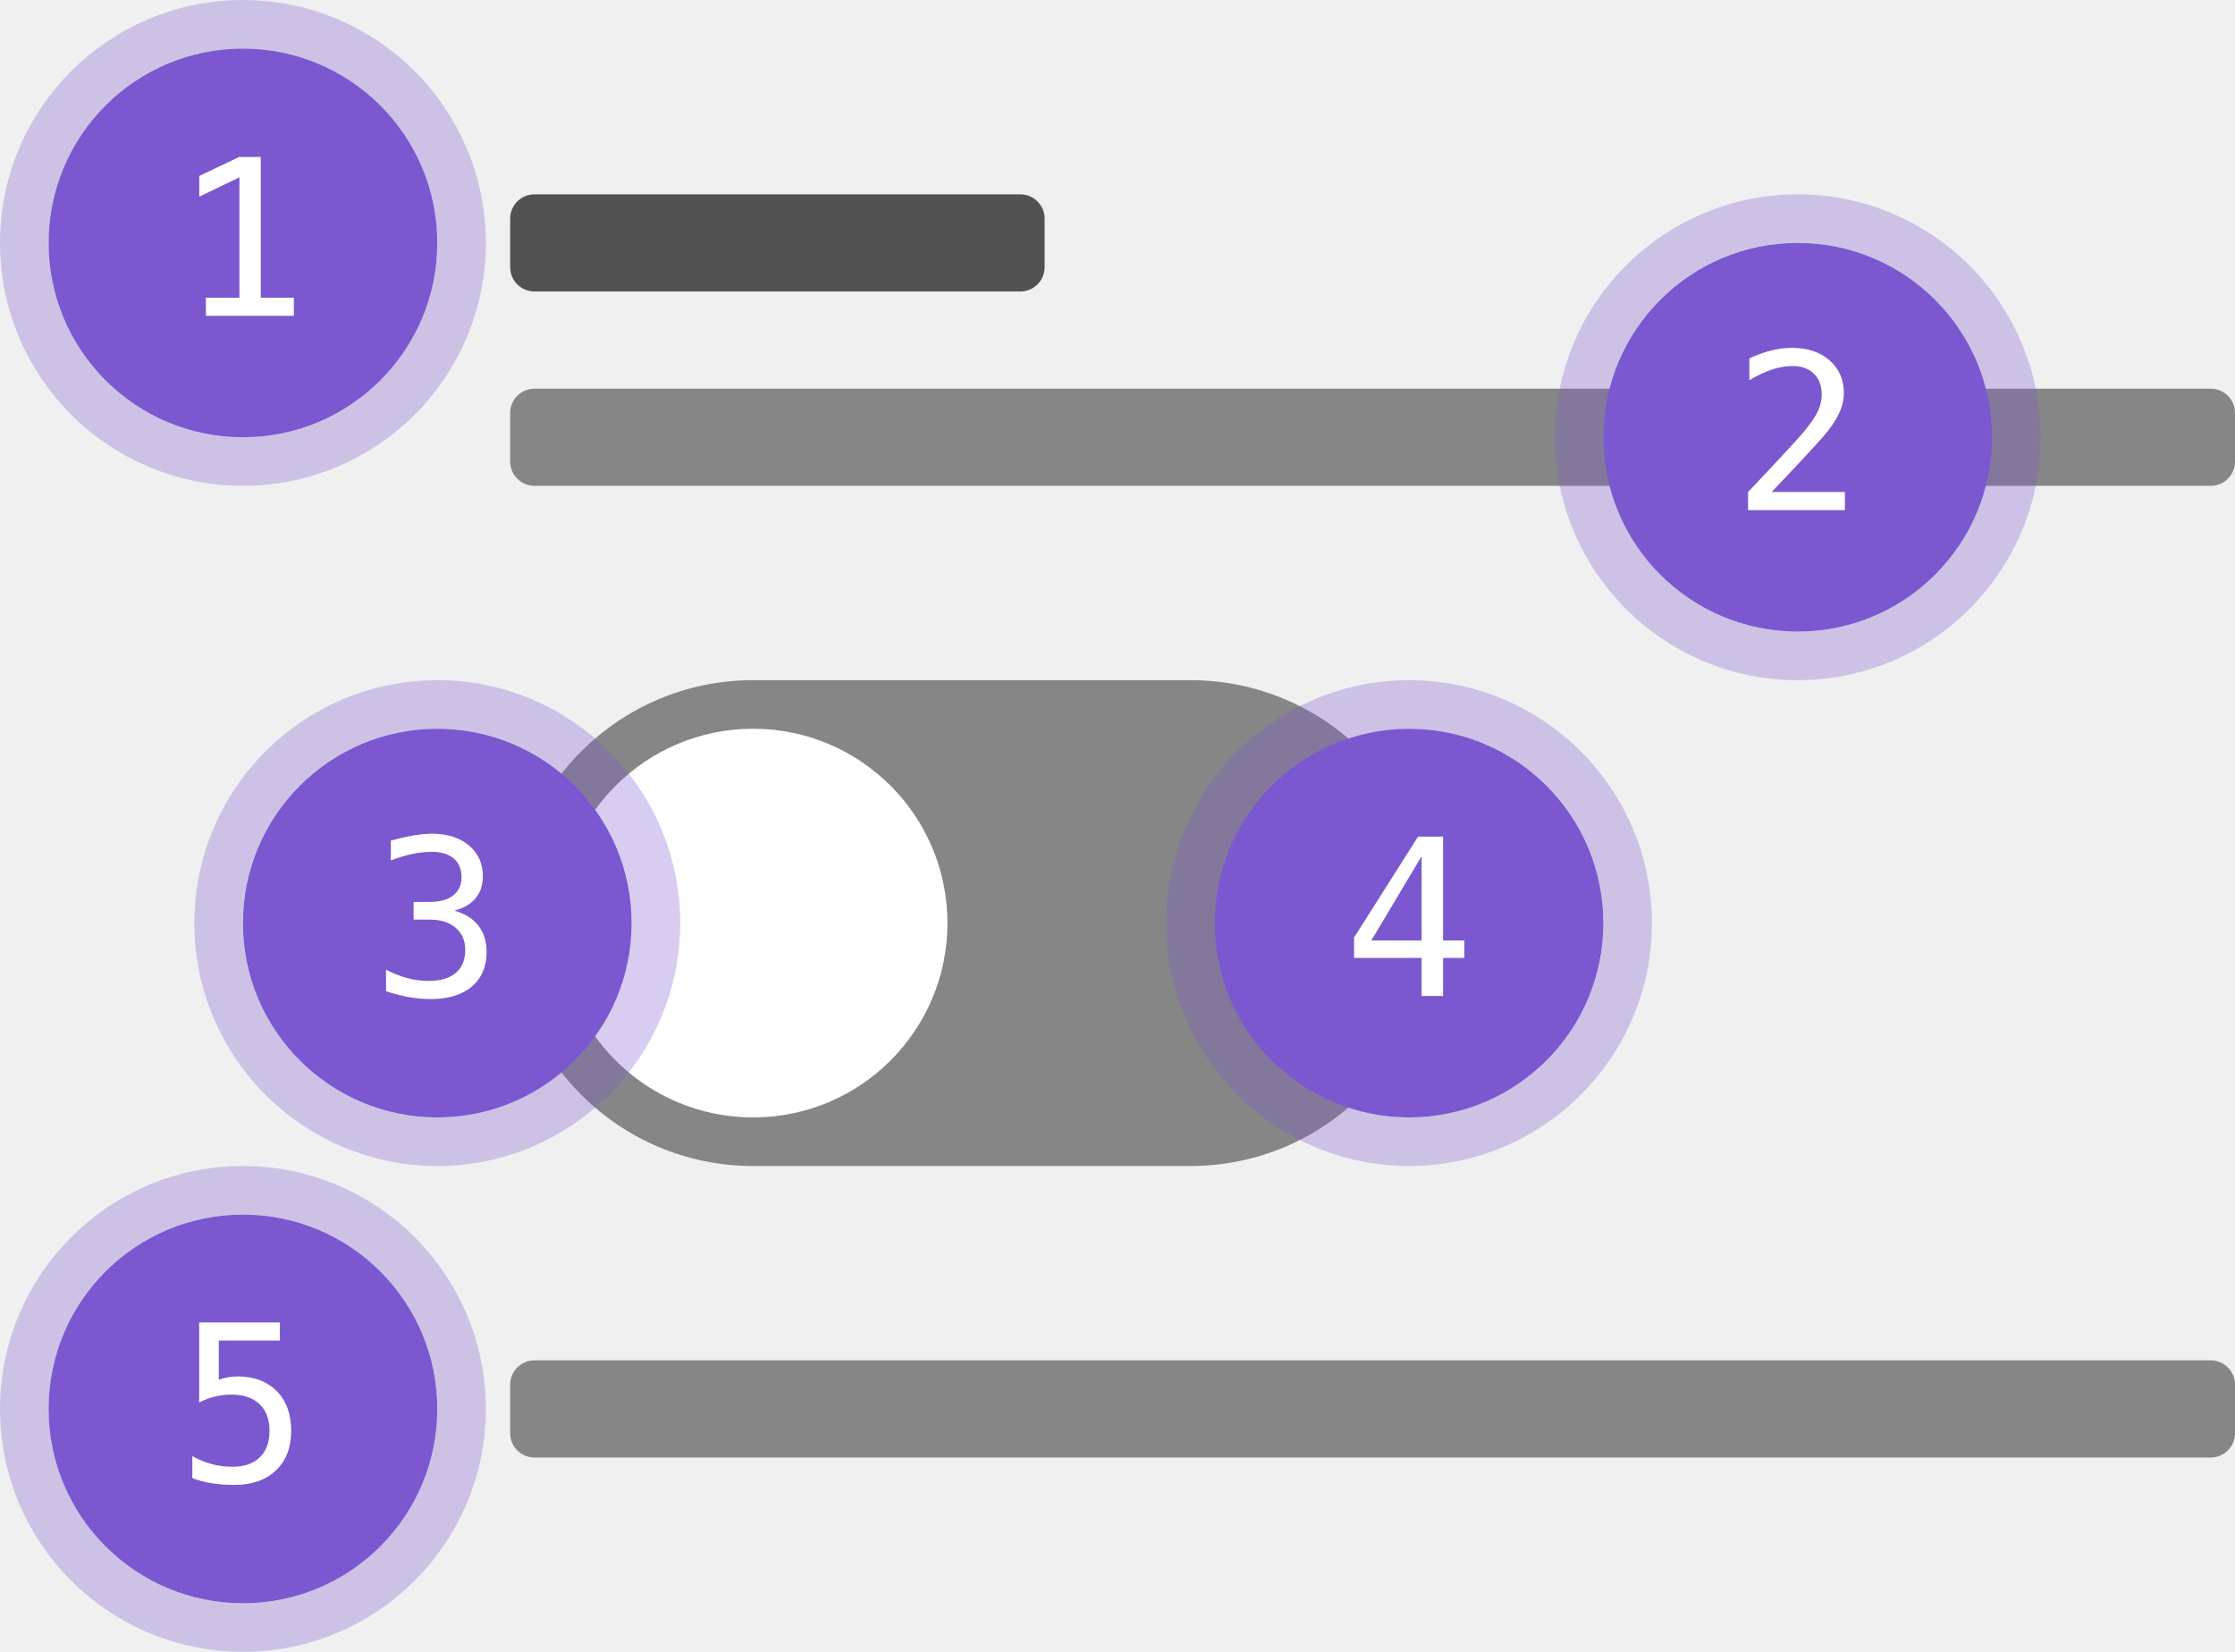
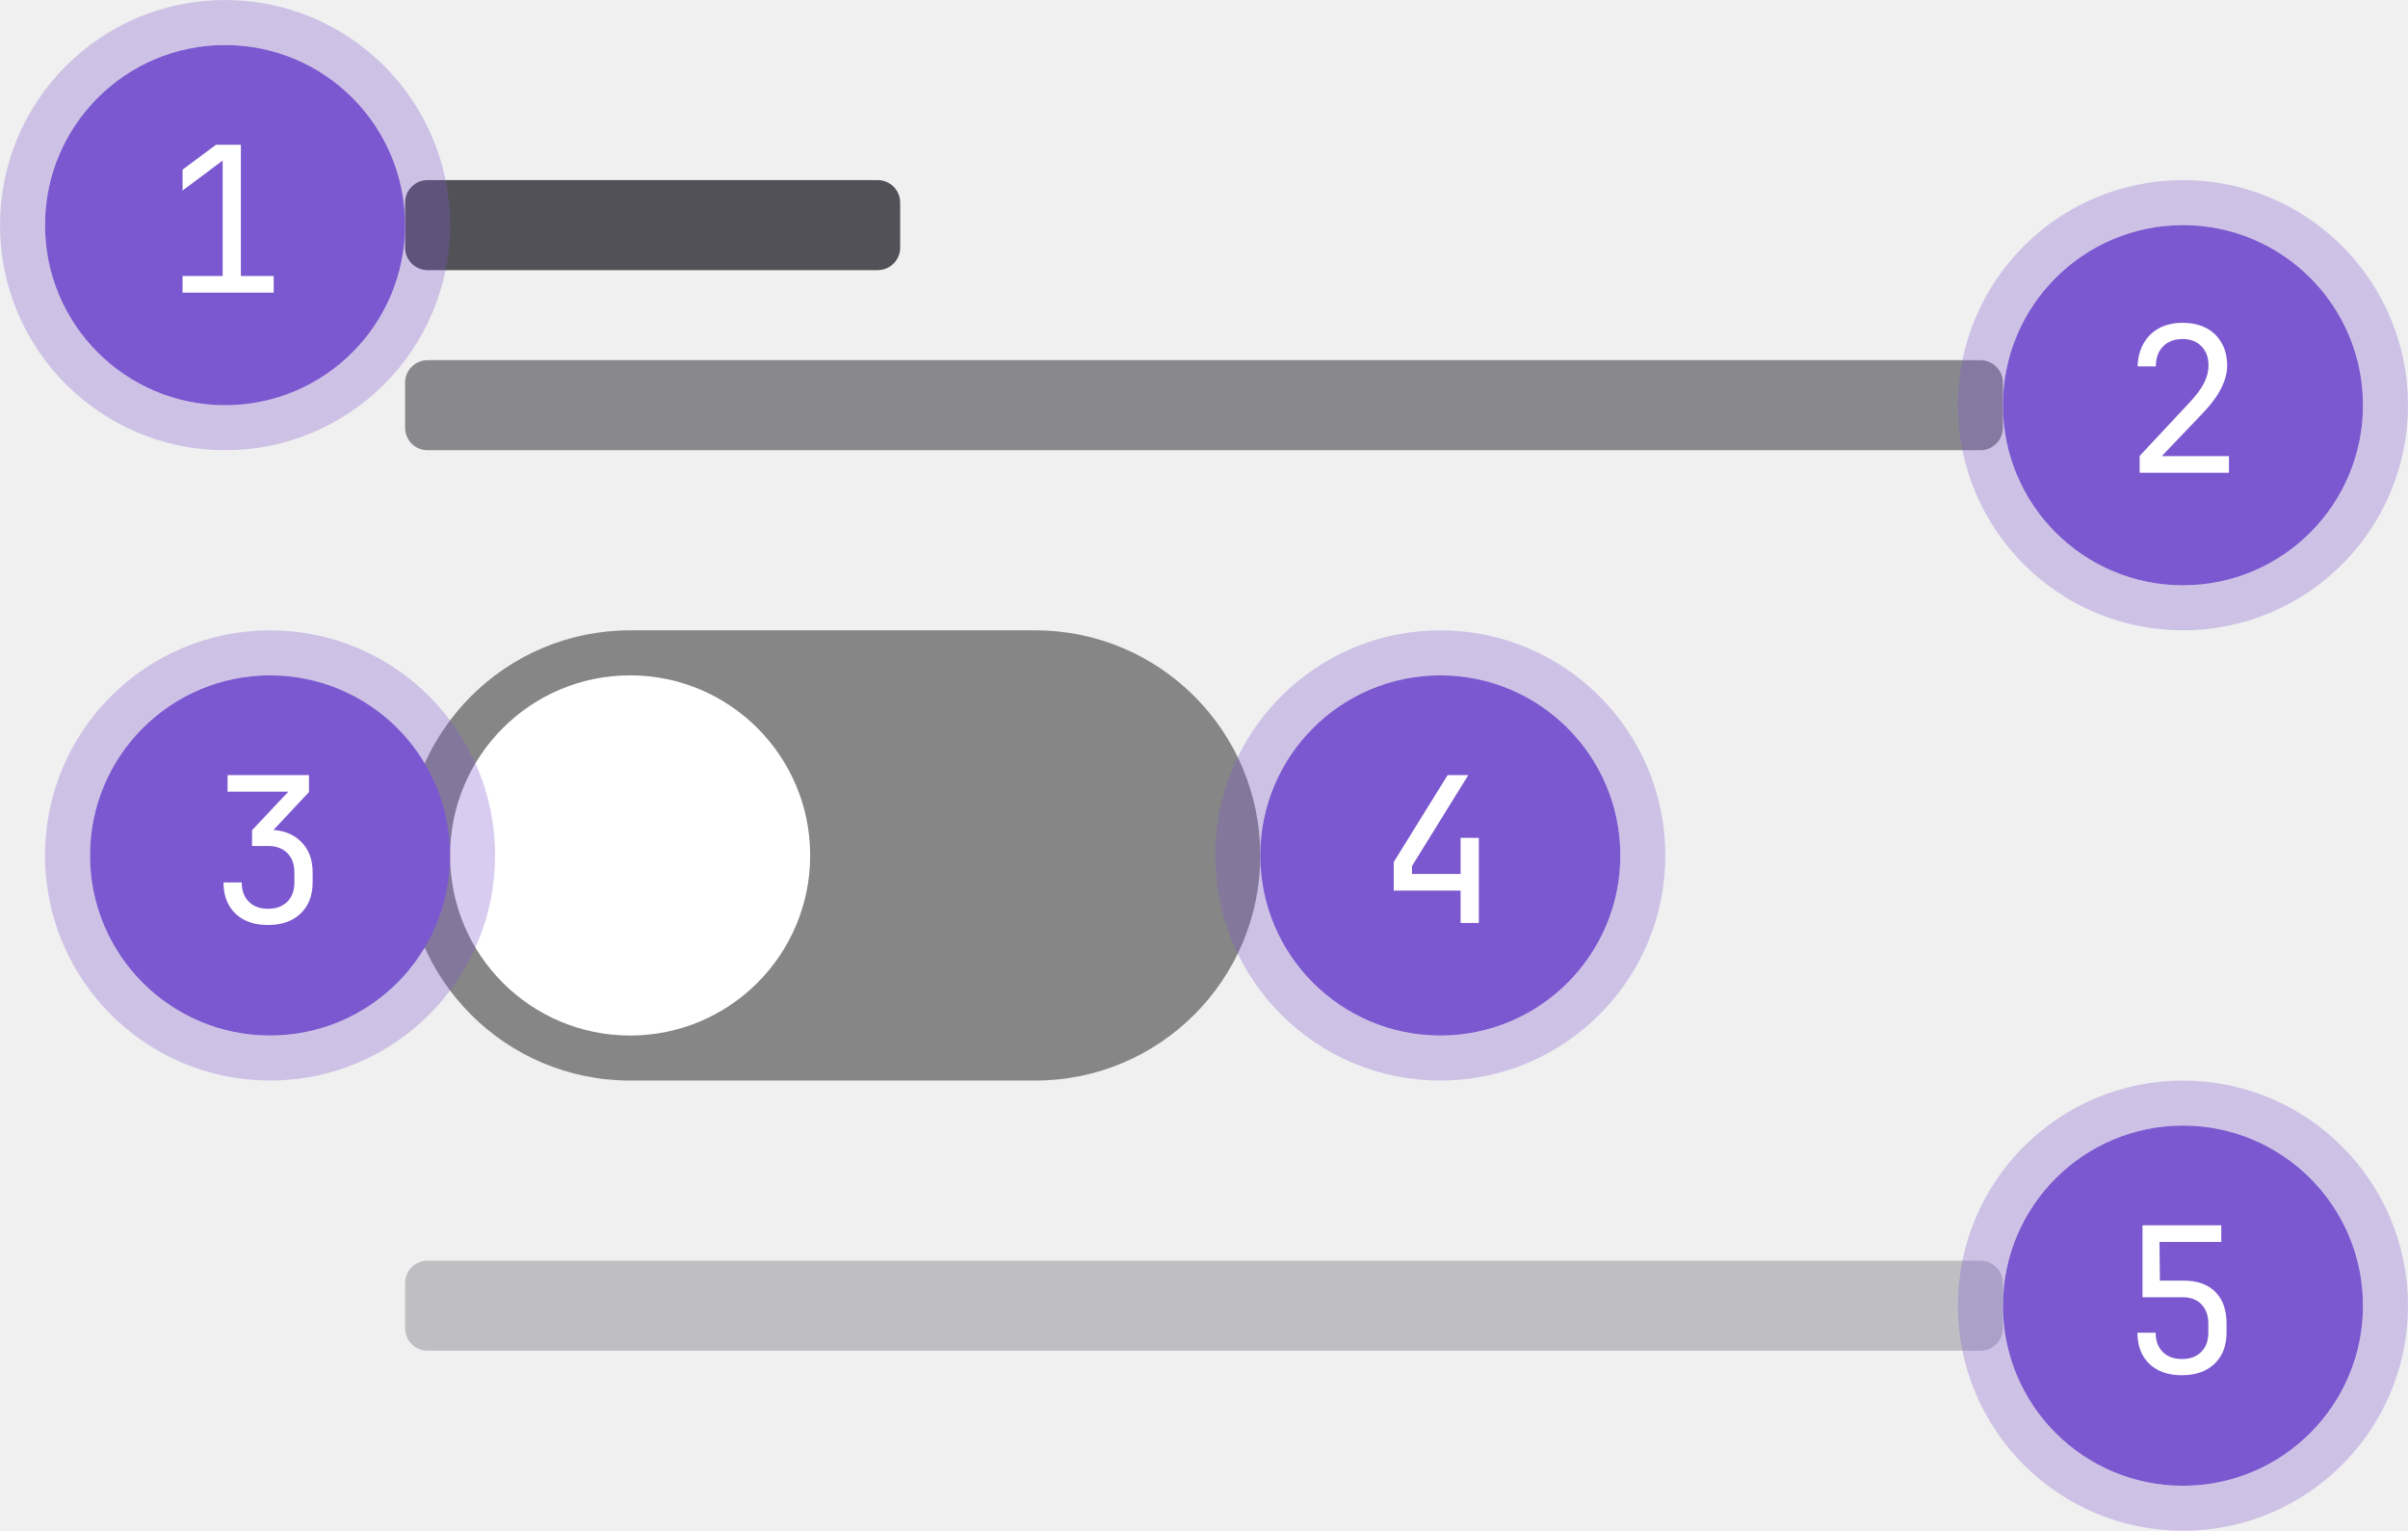
- <svg xmlns="http://www.w3.org/2000/svg" width="184" height="136" viewBox="0 0 184 136" fill="none">
-   <rect x="42" y="56" width="76" height="40" rx="20" fill="#868686" />
-   <rect x="46" y="60" width="32" height="32" rx="16" fill="white" />
-   <rect x="42" y="16" width="44" height="8" rx="2" fill="#525252" />
-   <rect x="42" y="32" width="142" height="8" rx="2" fill="#868686" />
-   <rect x="42" y="112" width="142" height="8" rx="2" fill="#868686" />
-   <circle cx="116" cy="76" r="16" fill="#7B58CF" />
-   <circle cx="116" cy="76" r="18" stroke="#7B58CF" stroke-opacity="0.3" stroke-width="4" />
-   <path d="M117.037 70.495L112.897 77.43H117.037V70.495ZM116.747 68.878H118.804V77.43H120.553V78.871H118.804V82H117.037V78.871H111.474V77.192L116.747 68.878Z" fill="white" />
-   <circle cx="20" cy="116" r="16" fill="#7B58CF" />
-   <circle cx="20" cy="116" r="18" stroke="#7B58CF" stroke-opacity="0.3" stroke-width="4" />
-   <path d="M16.396 108.878H23.041V110.372H18.014V113.598C18.266 113.504 18.518 113.437 18.77 113.396C19.027 113.349 19.285 113.325 19.543 113.325C20.902 113.325 21.98 113.727 22.777 114.529C23.574 115.332 23.973 116.419 23.973 117.79C23.973 119.173 23.554 120.263 22.716 121.06C21.884 121.856 20.744 122.255 19.297 122.255C18.6 122.255 17.961 122.208 17.381 122.114C16.807 122.021 16.291 121.88 15.834 121.692V119.891C16.373 120.184 16.915 120.403 17.46 120.55C18.005 120.69 18.561 120.761 19.13 120.761C20.108 120.761 20.861 120.503 21.389 119.987C21.922 119.472 22.189 118.739 22.189 117.79C22.189 116.853 21.913 116.123 21.362 115.602C20.817 115.08 20.056 114.819 19.077 114.819C18.602 114.819 18.14 114.875 17.689 114.986C17.237 115.092 16.807 115.253 16.396 115.47V108.878Z" fill="white" />
-   <circle cx="36" cy="76" r="16" fill="#7B58CF" />
-   <circle cx="36" cy="76" r="18" stroke="#7B58CF" stroke-opacity="0.3" stroke-width="4" />
-   <path d="M37.398 74.978C38.259 75.206 38.918 75.613 39.375 76.199C39.832 76.779 40.06 77.506 40.06 78.379C40.06 79.586 39.653 80.535 38.839 81.227C38.03 81.912 36.908 82.255 35.473 82.255C34.869 82.255 34.254 82.199 33.627 82.088C33 81.977 32.385 81.815 31.781 81.605V79.838C32.379 80.148 32.968 80.38 33.548 80.532C34.128 80.685 34.705 80.761 35.279 80.761C36.252 80.761 36.999 80.541 37.52 80.102C38.042 79.662 38.303 79.029 38.303 78.203C38.303 77.441 38.042 76.838 37.52 76.393C36.999 75.941 36.293 75.716 35.402 75.716H34.049V74.257H35.402C36.217 74.257 36.852 74.078 37.31 73.721C37.767 73.363 37.995 72.865 37.995 72.227C37.995 71.553 37.781 71.037 37.353 70.68C36.932 70.316 36.328 70.135 35.543 70.135C35.022 70.135 34.482 70.193 33.926 70.311C33.369 70.428 32.786 70.603 32.177 70.838V69.203C32.886 69.016 33.516 68.875 34.066 68.781C34.623 68.688 35.115 68.641 35.543 68.641C36.82 68.641 37.84 68.963 38.602 69.607C39.369 70.246 39.753 71.096 39.753 72.156C39.753 72.877 39.551 73.478 39.147 73.958C38.748 74.439 38.165 74.778 37.398 74.978Z" fill="white" />
-   <circle cx="148" cy="36" r="16" fill="#7B58CF" />
-   <circle cx="148" cy="36" r="18" stroke="#7B58CF" stroke-opacity="0.3" stroke-width="4" />
-   <path d="M145.855 40.506H151.885V42H143.913V40.506C145.009 39.352 145.967 38.332 146.787 37.447C147.607 36.562 148.173 35.938 148.483 35.575C149.069 34.86 149.465 34.283 149.67 33.844C149.875 33.398 149.978 32.944 149.978 32.481C149.978 31.749 149.761 31.175 149.327 30.759C148.899 30.343 148.311 30.135 147.561 30.135C147.027 30.135 146.468 30.231 145.882 30.425C145.296 30.618 144.675 30.911 144.019 31.304V29.511C144.622 29.224 145.214 29.007 145.794 28.86C146.38 28.714 146.957 28.641 147.525 28.641C148.809 28.641 149.84 28.983 150.619 29.669C151.404 30.349 151.797 31.242 151.797 32.35C151.797 32.912 151.665 33.475 151.401 34.037C151.144 34.6 150.722 35.221 150.136 35.9C149.808 36.281 149.33 36.809 148.703 37.482C148.082 38.156 147.133 39.164 145.855 40.506Z" fill="white" />
-   <circle cx="20" cy="20" r="16" fill="#7B58CF" />
-   <circle cx="20" cy="20" r="18" stroke="#7B58CF" stroke-opacity="0.3" stroke-width="4" />
-   <path d="M16.95 24.515H19.71V14.601L16.405 16.191V14.486L19.692 12.922H21.468V24.515H24.192V26H16.95V24.515Z" fill="white" />
+ <svg xmlns="http://www.w3.org/2000/svg" width="214" height="136" viewBox="0 0 214 136" fill="none">
+   <g clip-path="url(#clip0_843_12596)">
+     <rect x="36" y="56" width="76" height="40" rx="20" fill="#868686" />
+     <rect x="40" y="60" width="32" height="32" rx="16" fill="white" />
+     <rect x="36" y="112" width="142" height="8" rx="2" fill="#BFBFC3" />
+     <rect x="36" y="32" width="142" height="8" rx="2" fill="#89888D" />
+     <rect x="36" y="16" width="44" height="8" rx="2" fill="#535158" />
+     <circle cx="194" cy="36" r="16" fill="#7B58CF" />
+     <circle cx="194" cy="36" r="18" stroke="#7B58CF" stroke-opacity="0.3" stroke-width="4" />
+     <path d="M190.152 42V40.506L194.526 35.826C195.162 35.154 195.612 34.554 195.876 34.026C196.14 33.498 196.272 32.982 196.272 32.478C196.272 31.758 196.062 31.188 195.642 30.768C195.234 30.336 194.676 30.12 193.968 30.12C193.236 30.12 192.654 30.342 192.222 30.786C191.802 31.218 191.592 31.806 191.592 32.55H189.972C189.996 31.758 190.176 31.074 190.512 30.498C190.848 29.91 191.31 29.46 191.898 29.148C192.486 28.836 193.176 28.68 193.968 28.68C194.784 28.68 195.486 28.836 196.074 29.148C196.662 29.46 197.118 29.904 197.442 30.48C197.766 31.044 197.928 31.716 197.928 32.496C197.928 33.12 197.754 33.78 197.406 34.476C197.07 35.172 196.488 35.952 195.66 36.816L192.114 40.524H198.09V42H190.152Z" fill="white" />
+     <circle cx="194" cy="116" r="16" fill="#7B58CF" />
+     <circle cx="194" cy="116" r="18" stroke="#7B58CF" stroke-opacity="0.3" stroke-width="4" />
+     <path d="M193.896 122.18C192.684 122.18 191.724 121.844 191.016 121.172C190.308 120.488 189.954 119.564 189.954 118.4H191.574C191.574 119.12 191.784 119.69 192.204 120.11C192.624 120.53 193.194 120.74 193.914 120.74C194.634 120.74 195.204 120.53 195.624 120.11C196.044 119.69 196.254 119.12 196.254 118.4V117.59C196.254 116.87 196.05 116.3 195.642 115.88C195.234 115.46 194.682 115.25 193.986 115.25H190.404V108.86H197.406V110.336H191.916L191.952 113.774H194.076C195.288 113.774 196.224 114.11 196.884 114.782C197.544 115.442 197.874 116.378 197.874 117.59V118.4C197.874 119.564 197.514 120.488 196.794 121.172C196.086 121.844 195.12 122.18 193.896 122.18Z" fill="white" />
+     <circle cx="128" cy="76" r="16" fill="#7B58CF" />
+     <circle cx="128" cy="76" r="18" stroke="#7B58CF" stroke-opacity="0.3" stroke-width="4" />
+     <path d="M129.804 82V79.12H123.864V76.582L128.652 68.86H130.488L125.484 76.942V77.644H129.804V74.44H131.424V82H129.804Z" fill="white" />
+     <circle cx="24" cy="76" r="16" fill="#7B58CF" />
+     <circle cx="24" cy="76" r="18" stroke="#7B58CF" stroke-opacity="0.3" stroke-width="4" />
+     <path d="M23.805 82.18C22.593 82.18 21.634 81.844 20.925 81.172C20.218 80.488 19.863 79.564 19.863 78.4H21.483C21.483 79.12 21.694 79.69 22.113 80.11C22.534 80.53 23.104 80.74 23.823 80.74C24.544 80.74 25.113 80.53 25.534 80.11C25.953 79.69 26.163 79.12 26.163 78.4V77.5C26.163 76.78 25.953 76.21 25.534 75.79C25.113 75.37 24.544 75.16 23.823 75.16H22.401V73.756L25.623 70.336H20.224V68.86H27.459V70.372L23.86 74.206V73.72C25.072 73.72 26.026 74.062 26.721 74.746C27.43 75.418 27.784 76.336 27.784 77.5V78.4C27.784 79.564 27.424 80.488 26.703 81.172C25.995 81.844 25.029 82.18 23.805 82.18Z" fill="white" />
+     <circle cx="20" cy="20" r="16" fill="#7B58CF" />
+     <circle cx="20" cy="20" r="18" stroke="#7B58CF" stroke-opacity="0.3" stroke-width="4" />
+     <path d="M16.224 26V24.524H19.788V14.264L16.224 16.928V15.074L19.194 12.86H21.407V24.524H24.323V26H16.224Z" fill="white" />
+   </g>
+   <defs>
+     <clipPath id="clip0_843_12596">
+       <rect width="214" height="136" fill="white" />
+     </clipPath>
+   </defs>
</svg>
